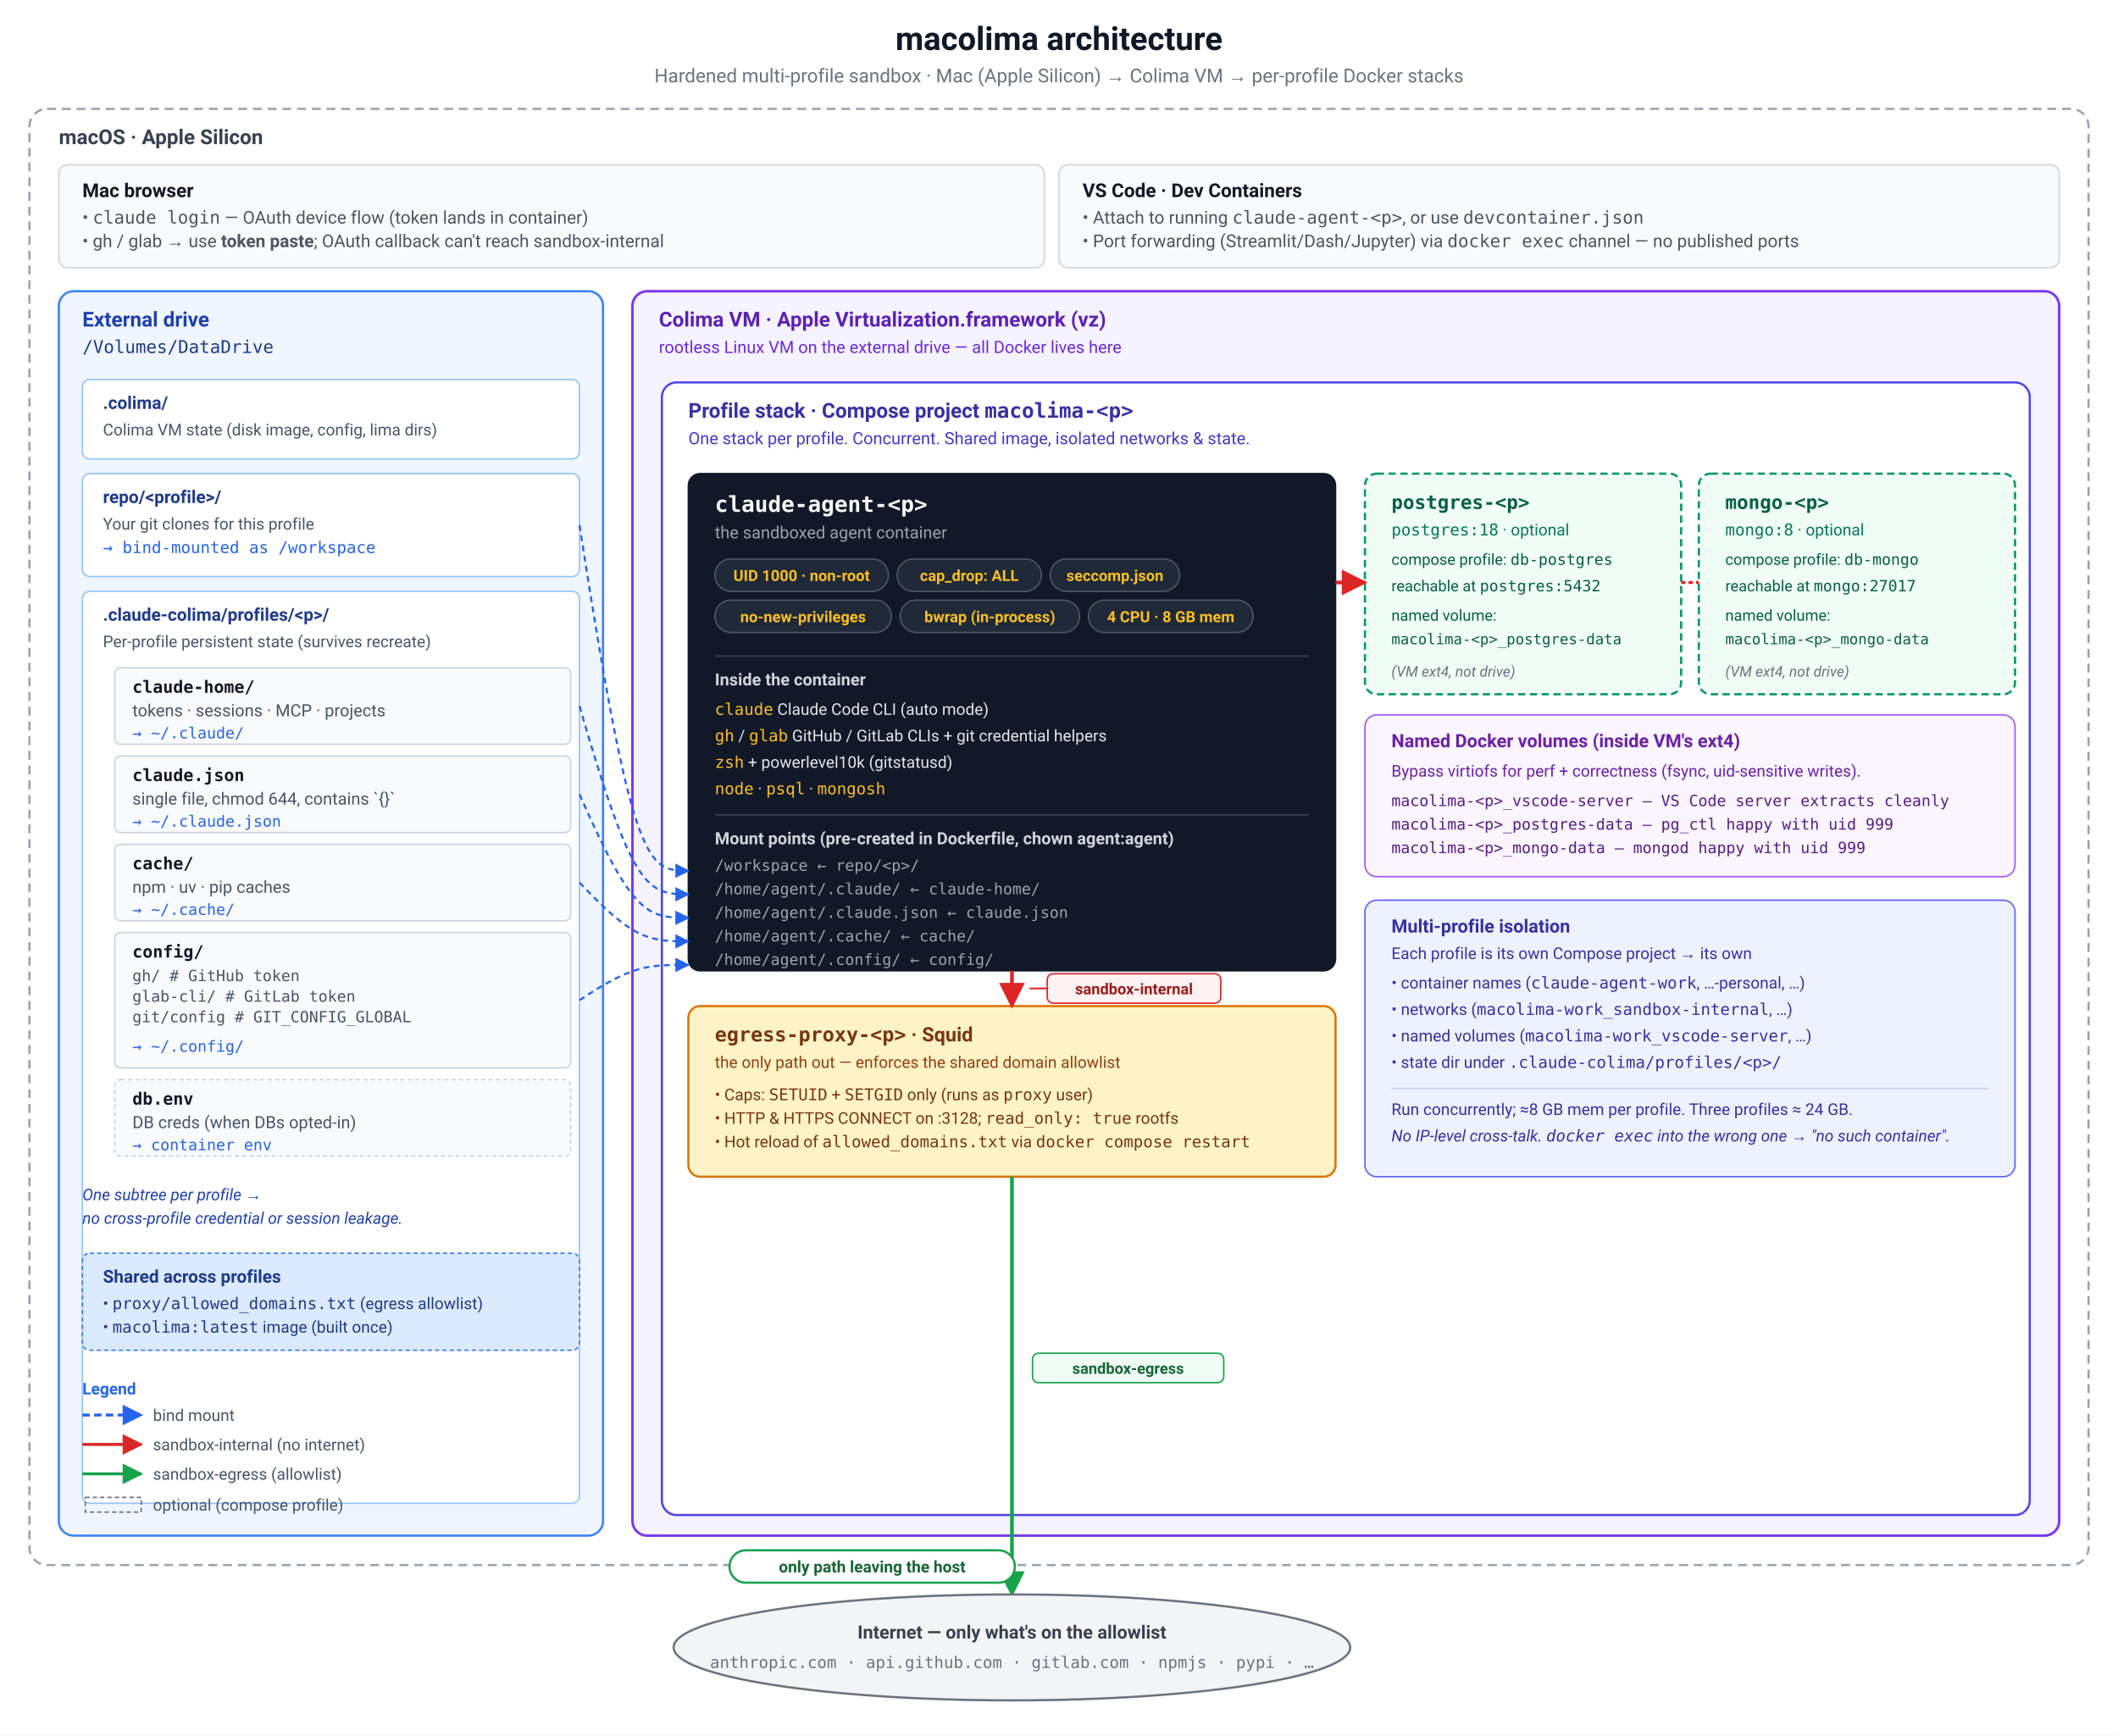
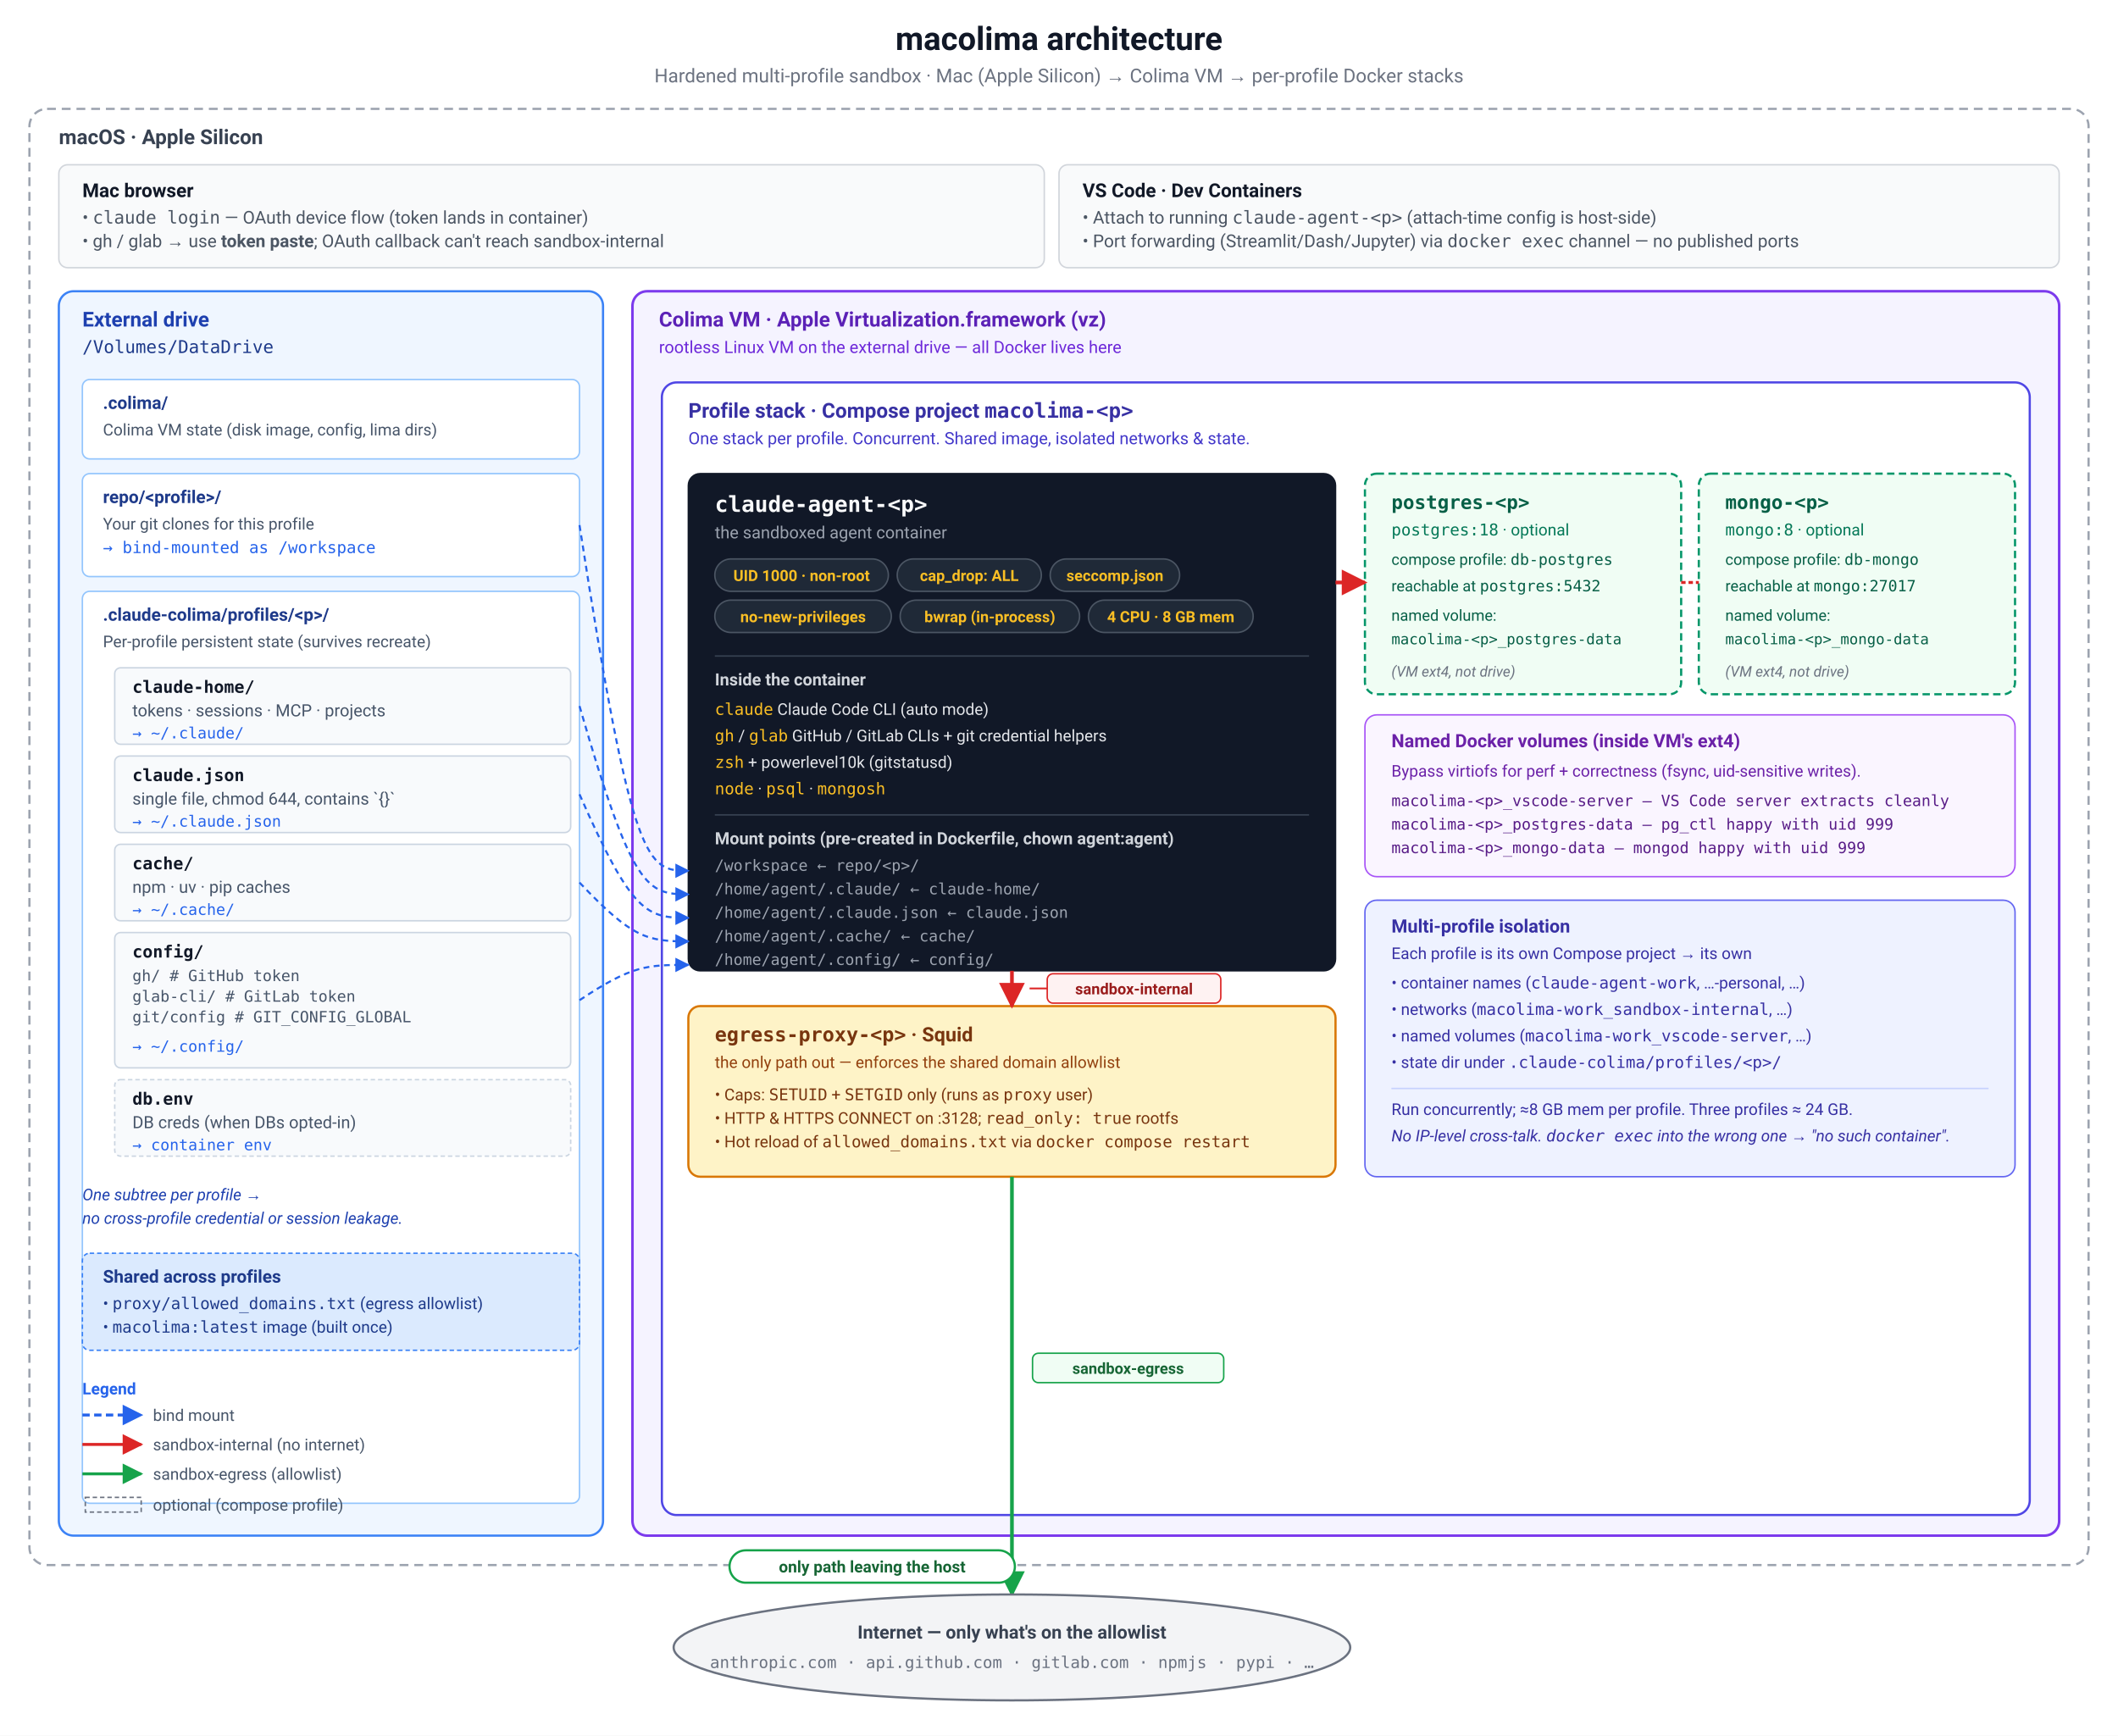
<svg xmlns="http://www.w3.org/2000/svg" viewBox="0 0 1440 1180" font-family="-apple-system, BlinkMacSystemFont, 'Segoe UI', Roboto, 'Helvetica Neue', Arial, sans-serif">
  <defs>
    <marker id="arr-gray" viewBox="0 0 10 10" refX="9" refY="5" markerWidth="7" markerHeight="7" orient="auto-start-reverse">
      <path d="M0,0 L10,5 L0,10 z" fill="#4b5563" />
    </marker>
    <marker id="arr-red" viewBox="0 0 10 10" refX="9" refY="5" markerWidth="7" markerHeight="7" orient="auto-start-reverse">
      <path d="M0,0 L10,5 L0,10 z" fill="#dc2626" />
    </marker>
    <marker id="arr-green" viewBox="0 0 10 10" refX="9" refY="5" markerWidth="7" markerHeight="7" orient="auto-start-reverse">
      <path d="M0,0 L10,5 L0,10 z" fill="#16a34a" />
    </marker>
    <marker id="arr-blue" viewBox="0 0 10 10" refX="9" refY="5" markerWidth="7" markerHeight="7" orient="auto-start-reverse">
      <path d="M0,0 L10,5 L0,10 z" fill="#2563eb" />
    </marker>
  </defs>
  <rect width="1440" height="1180" fill="#ffffff" />
  <text x="720" y="34" font-size="22" font-weight="700" text-anchor="middle" fill="#111827">macolima architecture</text>
  <text x="720" y="56" font-size="13" text-anchor="middle" fill="#6b7280">Hardened multi-profile sandbox · Mac (Apple Silicon) → Colima VM → per-profile Docker stacks</text>
  <rect x="20" y="74" width="1400" height="990" rx="12" fill="none" stroke="#9ca3af" stroke-width="1.5" stroke-dasharray="6 4" />
  <text x="40" y="98" font-size="14" font-weight="700" fill="#374151">macOS · Apple Silicon</text>
  <rect x="40" y="112" width="670" height="70" rx="6" fill="#f9fafb" stroke="#d1d5db" stroke-width="1" />
  <text x="56" y="134" font-size="13" font-weight="700" fill="#111827">Mac browser</text>
  <text x="56" y="152" font-size="12" fill="#4b5563">• <tspan font-family="'SF Mono', Menlo, Consolas, monospace">claude login</tspan> — OAuth device flow (token lands in container)</text>
  <text x="56" y="168" font-size="12" fill="#4b5563">• gh / glab → use <tspan font-weight="600">token paste</tspan>; OAuth callback can't reach sandbox-internal</text>
  <rect x="720" y="112" width="680" height="70" rx="6" fill="#f9fafb" stroke="#d1d5db" stroke-width="1" />
  <text x="736" y="134" font-size="13" font-weight="700" fill="#111827">VS Code · Dev Containers</text>
-   <text x="736" y="152" font-size="12" fill="#4b5563">• Attach to running <tspan font-family="'SF Mono', Menlo, Consolas, monospace">claude-agent-&lt;p&gt;</tspan>, or use <tspan font-family="'SF Mono', Menlo, Consolas, monospace">devcontainer.json</tspan>
-   </text>
+   <text x="736" y="152" font-size="12" fill="#4b5563">• Attach to running <tspan font-family="'SF Mono', Menlo, Consolas, monospace">claude-agent-&lt;p&gt;</tspan> (attach-time config is host-side)</text>
  <text x="736" y="168" font-size="12" fill="#4b5563">• Port forwarding (Streamlit/Dash/Jupyter) via <tspan font-family="'SF Mono', Menlo, Consolas, monospace">docker exec</tspan> channel — no published ports</text>
  <rect x="40" y="198" width="370" height="846" rx="10" fill="#eff6ff" stroke="#3b82f6" stroke-width="1.5" />
  <text x="56" y="222" font-size="14" font-weight="700" fill="#1e40af">External drive</text>
  <text x="56" y="240" font-size="12" font-family="'SF Mono', Menlo, Consolas, monospace" fill="#1e3a8a">/Volumes/DataDrive</text>
  <rect x="56" y="258" width="338" height="54" rx="5" fill="#ffffff" stroke="#93c5fd" stroke-width="1" />
  <text x="70" y="278" font-size="12" font-weight="700" fill="#1e3a8a">.colima/</text>
  <text x="70" y="296" font-size="11" fill="#475569">Colima VM state (disk image, config, lima dirs)</text>
  <rect x="56" y="322" width="338" height="70" rx="5" fill="#ffffff" stroke="#93c5fd" stroke-width="1" />
  <text x="70" y="342" font-size="12" font-weight="700" fill="#1e3a8a">repo/&lt;profile&gt;/</text>
  <text x="70" y="360" font-size="11" fill="#475569">Your git clones for this profile</text>
  <text x="70" y="376" font-size="11" fill="#2563eb" font-family="'SF Mono', Menlo, Consolas, monospace">→ bind-mounted as /workspace</text>
  <rect x="56" y="402" width="338" height="620" rx="5" fill="#ffffff" stroke="#93c5fd" stroke-width="1" />
  <text x="70" y="422" font-size="12" font-weight="700" fill="#1e3a8a">.claude-colima/profiles/&lt;p&gt;/</text>
  <text x="70" y="440" font-size="11" fill="#475569">Per-profile persistent state (survives recreate)</text>
  <g font-size="11.5" fill="#111827">
    <rect x="78" y="454" width="310" height="52" rx="4" fill="#f8fafc" stroke="#cbd5e1" />
    <text x="90" y="471" font-family="'SF Mono', Menlo, Consolas, monospace" font-weight="700">claude-home/</text>
    <text x="90" y="487" fill="#475569">tokens · sessions · MCP · projects</text>
    <text x="90" y="502" font-family="'SF Mono', Menlo, Consolas, monospace" font-size="10.5" fill="#2563eb">→ ~/.claude/</text>
    <rect x="78" y="514" width="310" height="52" rx="4" fill="#f8fafc" stroke="#cbd5e1" />
    <text x="90" y="531" font-family="'SF Mono', Menlo, Consolas, monospace" font-weight="700">claude.json</text>
    <text x="90" y="547" fill="#475569">single file, chmod 644, contains `{}`</text>
    <text x="90" y="562" font-family="'SF Mono', Menlo, Consolas, monospace" font-size="10.5" fill="#2563eb">→ ~/.claude.json</text>
    <rect x="78" y="574" width="310" height="52" rx="4" fill="#f8fafc" stroke="#cbd5e1" />
    <text x="90" y="591" font-family="'SF Mono', Menlo, Consolas, monospace" font-weight="700">cache/</text>
    <text x="90" y="607" fill="#475569">npm · uv · pip caches</text>
    <text x="90" y="622" font-family="'SF Mono', Menlo, Consolas, monospace" font-size="10.5" fill="#2563eb">→ ~/.cache/</text>
    <rect x="78" y="634" width="310" height="92" rx="4" fill="#f8fafc" stroke="#cbd5e1" />
    <text x="90" y="651" font-family="'SF Mono', Menlo, Consolas, monospace" font-weight="700">config/</text>
    <text x="90" y="667" fill="#475569" font-family="'SF Mono', Menlo, Consolas, monospace" font-size="10.5">  gh/            # GitHub token</text>
    <text x="90" y="681" fill="#475569" font-family="'SF Mono', Menlo, Consolas, monospace" font-size="10.5">  glab-cli/      # GitLab token</text>
    <text x="90" y="695" fill="#475569" font-family="'SF Mono', Menlo, Consolas, monospace" font-size="10.5">  git/config     # GIT_CONFIG_GLOBAL</text>
    <text x="90" y="715" font-family="'SF Mono', Menlo, Consolas, monospace" font-size="10.5" fill="#2563eb">→ ~/.config/</text>
    <rect x="78" y="734" width="310" height="52" rx="4" fill="#f8fafc" stroke="#cbd5e1" stroke-dasharray="3 2" />
    <text x="90" y="751" font-family="'SF Mono', Menlo, Consolas, monospace" font-weight="700">db.env</text>
    <text x="90" y="767" fill="#475569">DB creds (when DBs opted-in)</text>
    <text x="90" y="782" font-family="'SF Mono', Menlo, Consolas, monospace" font-size="10.5" fill="#2563eb">→ container env</text>
  </g>
  <text x="56" y="816" font-size="11" fill="#1e40af" font-style="italic">One subtree per profile →</text>
  <text x="56" y="832" font-size="11" fill="#1e40af" font-style="italic">no cross-profile credential or session leakage.</text>
  <rect x="56" y="852" width="338" height="66" rx="5" fill="#dbeafe" stroke="#3b82f6" stroke-dasharray="3 2" />
  <text x="70" y="872" font-size="12" font-weight="700" fill="#1e3a8a">Shared across profiles</text>
  <text x="70" y="890" font-size="11" fill="#1e3a8a">• <tspan font-family="'SF Mono', Menlo, Consolas, monospace">proxy/allowed_domains.txt</tspan> (egress allowlist)</text>
  <text x="70" y="906" font-size="11" fill="#1e3a8a">• <tspan font-family="'SF Mono', Menlo, Consolas, monospace">macolima:latest</tspan> image (built once)</text>
  <text x="56" y="948" font-size="11" fill="#2563eb" font-weight="700">Legend</text>
  <line x1="56" y1="962" x2="96" y2="962" stroke="#2563eb" stroke-width="2" stroke-dasharray="5 3" marker-end="url(#arr-blue)" />
  <text x="104" y="966" font-size="11" fill="#475569">bind mount</text>
  <line x1="56" y1="982" x2="96" y2="982" stroke="#dc2626" stroke-width="2" marker-end="url(#arr-red)" />
  <text x="104" y="986" font-size="11" fill="#475569">sandbox-internal (no internet)</text>
  <line x1="56" y1="1002" x2="96" y2="1002" stroke="#16a34a" stroke-width="2" marker-end="url(#arr-green)" />
  <text x="104" y="1006" font-size="11" fill="#475569">sandbox-egress (allowlist)</text>
  <rect x="58" y="1018" width="38" height="10" fill="none" stroke="#6b7280" stroke-dasharray="3 2" />
  <text x="104" y="1027" font-size="11" fill="#475569">optional (compose profile)</text>
  <rect x="430" y="198" width="970" height="846" rx="10" fill="#f5f3ff" stroke="#7c3aed" stroke-width="1.75" />
  <text x="448" y="222" font-size="14" font-weight="700" fill="#5b21b6">Colima VM · Apple Virtualization.framework (vz)</text>
  <text x="448" y="240" font-size="11.5" fill="#6d28d9">rootless Linux VM on the external drive — all Docker lives here</text>
  <rect x="450" y="260" width="930" height="770" rx="10" fill="#ffffff" stroke="#4f46e5" stroke-width="1.5" />
  <text x="468" y="284" font-size="14" font-weight="700" fill="#3730a3">Profile stack · Compose project <tspan font-family="'SF Mono', Menlo, Consolas, monospace">macolima-&lt;p&gt;</tspan>
  </text>
  <text x="468" y="302" font-size="11.5" fill="#4338ca">One stack per profile. Concurrent. Shared image, isolated networks &amp; state.</text>
  <rect x="468" y="322" width="440" height="338" rx="8" fill="#111827" stroke="#111827" />
  <text x="486" y="348" font-size="15" font-weight="700" fill="#f9fafb">
    <tspan font-family="'SF Mono', Menlo, Consolas, monospace">claude-agent-&lt;p&gt;</tspan>
  </text>
  <text x="486" y="366" font-size="11.5" fill="#9ca3af">the sandboxed agent container</text>
  <g font-size="10.5" font-weight="600">
    <rect x="486" y="380" width="118" height="22" rx="11" fill="#1f2937" stroke="#4b5563" />
    <text x="545" y="395" text-anchor="middle" fill="#fbbf24">UID 1000 · non-root</text>
    <rect x="610" y="380" width="98" height="22" rx="11" fill="#1f2937" stroke="#4b5563" />
    <text x="659" y="395" text-anchor="middle" fill="#fbbf24">cap_drop: ALL</text>
    <rect x="714" y="380" width="88" height="22" rx="11" fill="#1f2937" stroke="#4b5563" />
    <text x="758" y="395" text-anchor="middle" fill="#fbbf24">seccomp.json</text>
    <rect x="486" y="408" width="120" height="22" rx="11" fill="#1f2937" stroke="#4b5563" />
    <text x="546" y="423" text-anchor="middle" fill="#fbbf24">no-new-privileges</text>
    <rect x="612" y="408" width="122" height="22" rx="11" fill="#1f2937" stroke="#4b5563" />
    <text x="673" y="423" text-anchor="middle" fill="#fbbf24">bwrap (in-process)</text>
    <rect x="740" y="408" width="112" height="22" rx="11" fill="#1f2937" stroke="#4b5563" />
    <text x="796" y="423" text-anchor="middle" fill="#fbbf24">4 CPU · 8 GB mem</text>
  </g>
  <line x1="486" y1="446" x2="890" y2="446" stroke="#374151" />
  <text x="486" y="466" font-size="11.5" font-weight="700" fill="#d1d5db">Inside the container</text>
  <g font-size="11" fill="#e5e7eb">
    <text x="486" y="486">
      <tspan font-family="'SF Mono', Menlo, Consolas, monospace" fill="#fbbf24">claude</tspan>  Claude Code CLI (auto mode)</text>
    <text x="486" y="504">
      <tspan font-family="'SF Mono', Menlo, Consolas, monospace" fill="#fbbf24">gh</tspan> / <tspan font-family="'SF Mono', Menlo, Consolas, monospace" fill="#fbbf24">glab</tspan>  GitHub / GitLab CLIs + git credential helpers</text>
    <text x="486" y="522">
      <tspan font-family="'SF Mono', Menlo, Consolas, monospace" fill="#fbbf24">zsh</tspan> + powerlevel10k (gitstatusd)</text>
    <text x="486" y="540">
      <tspan font-family="'SF Mono', Menlo, Consolas, monospace" fill="#fbbf24">node</tspan> · <tspan font-family="'SF Mono', Menlo, Consolas, monospace" fill="#fbbf24">psql</tspan> · <tspan font-family="'SF Mono', Menlo, Consolas, monospace" fill="#fbbf24">mongosh</tspan>
    </text>
  </g>
  <line x1="486" y1="554" x2="890" y2="554" stroke="#374151" />
  <text x="486" y="574" font-size="11.5" font-weight="700" fill="#d1d5db">Mount points (pre-created in Dockerfile, chown agent:agent)</text>
  <g font-size="10.5" fill="#9ca3af" font-family="'SF Mono', Menlo, Consolas, monospace">
    <text x="486" y="592">/workspace                     ← repo/&lt;p&gt;/</text>
    <text x="486" y="608">/home/agent/.claude/           ← claude-home/</text>
    <text x="486" y="624">/home/agent/.claude.json       ← claude.json</text>
    <text x="486" y="640">/home/agent/.cache/            ← cache/</text>
    <text x="486" y="656">/home/agent/.config/           ← config/</text>
  </g>
  <rect x="928" y="322" width="215" height="150" rx="8" fill="#f0fdf4" stroke="#059669" stroke-width="1.5" stroke-dasharray="5 3" />
  <text x="946" y="346" font-size="13" font-weight="700" fill="#065f46">
    <tspan font-family="'SF Mono', Menlo, Consolas, monospace">postgres-&lt;p&gt;</tspan>
  </text>
  <text x="946" y="364" font-size="11" fill="#047857">
    <tspan font-family="'SF Mono', Menlo, Consolas, monospace">postgres:18</tspan> · optional</text>
  <text x="946" y="384" font-size="10.5" fill="#065f46">compose profile: <tspan font-family="'SF Mono', Menlo, Consolas, monospace">db-postgres</tspan>
  </text>
  <text x="946" y="402" font-size="10.5" fill="#065f46">reachable at <tspan font-family="'SF Mono', Menlo, Consolas, monospace">postgres:5432</tspan>
  </text>
  <text x="946" y="422" font-size="10.5" fill="#065f46">named volume:</text>
  <text x="946" y="438" font-size="10" font-family="'SF Mono', Menlo, Consolas, monospace" fill="#065f46">macolima-&lt;p&gt;_postgres-data</text>
  <text x="946" y="460" font-size="10" fill="#6b7280" font-style="italic">(VM ext4, not drive)</text>
  <rect x="1155" y="322" width="215" height="150" rx="8" fill="#f0fdf4" stroke="#059669" stroke-width="1.5" stroke-dasharray="5 3" />
  <text x="1173" y="346" font-size="13" font-weight="700" fill="#065f46">
    <tspan font-family="'SF Mono', Menlo, Consolas, monospace">mongo-&lt;p&gt;</tspan>
  </text>
  <text x="1173" y="364" font-size="11" fill="#047857">
    <tspan font-family="'SF Mono', Menlo, Consolas, monospace">mongo:8</tspan> · optional</text>
  <text x="1173" y="384" font-size="10.5" fill="#065f46">compose profile: <tspan font-family="'SF Mono', Menlo, Consolas, monospace">db-mongo</tspan>
  </text>
  <text x="1173" y="402" font-size="10.5" fill="#065f46">reachable at <tspan font-family="'SF Mono', Menlo, Consolas, monospace">mongo:27017</tspan>
  </text>
  <text x="1173" y="422" font-size="10.5" fill="#065f46">named volume:</text>
  <text x="1173" y="438" font-size="10" font-family="'SF Mono', Menlo, Consolas, monospace" fill="#065f46">macolima-&lt;p&gt;_mongo-data</text>
  <text x="1173" y="460" font-size="10" fill="#6b7280" font-style="italic">(VM ext4, not drive)</text>
  <rect x="928" y="486" width="442" height="110" rx="8" fill="#faf5ff" stroke="#a855f7" stroke-width="1" />
  <text x="946" y="508" font-size="12.5" font-weight="700" fill="#6b21a8">Named Docker volumes (inside VM's ext4)</text>
  <text x="946" y="528" font-size="11" fill="#6b21a8">Bypass virtiofs for perf + correctness (fsync, uid-sensitive writes).</text>
  <g font-size="10.5" font-family="'SF Mono', Menlo, Consolas, monospace" fill="#581c87">
    <text x="946" y="548">macolima-&lt;p&gt;_vscode-server   — VS Code server extracts cleanly</text>
    <text x="946" y="564">macolima-&lt;p&gt;_postgres-data   — pg_ctl happy with uid 999</text>
    <text x="946" y="580">macolima-&lt;p&gt;_mongo-data      — mongod happy with uid 999</text>
  </g>
  <rect x="468" y="684" width="440" height="116" rx="8" fill="#fef3c7" stroke="#d97706" stroke-width="1.5" />
  <text x="486" y="708" font-size="13.5" font-weight="700" fill="#78350f">
    <tspan font-family="'SF Mono', Menlo, Consolas, monospace">egress-proxy-&lt;p&gt;</tspan>  ·  Squid</text>
  <text x="486" y="726" font-size="11" fill="#92400e">the only path out — enforces the shared domain allowlist</text>
  <g font-size="11" fill="#78350f">
    <text x="486" y="748">• Caps: <tspan font-family="'SF Mono', Menlo, Consolas, monospace">SETUID</tspan> + <tspan font-family="'SF Mono', Menlo, Consolas, monospace">SETGID</tspan> only (runs as <tspan font-family="'SF Mono', Menlo, Consolas, monospace">proxy</tspan> user)</text>
    <text x="486" y="764">• HTTP &amp; HTTPS CONNECT on :3128; <tspan font-family="'SF Mono', Menlo, Consolas, monospace">read_only: true</tspan> rootfs</text>
    <text x="486" y="780">• Hot reload of <tspan font-family="'SF Mono', Menlo, Consolas, monospace">allowed_domains.txt</tspan> via <tspan font-family="'SF Mono', Menlo, Consolas, monospace">docker compose restart</tspan>
    </text>
  </g>
  <rect x="928" y="612" width="442" height="188" rx="8" fill="#eef2ff" stroke="#6366f1" stroke-width="1" />
  <text x="946" y="634" font-size="12.5" font-weight="700" fill="#3730a3">Multi-profile isolation</text>
  <text x="946" y="652" font-size="11" fill="#3730a3">Each profile is its own Compose project → its own</text>
  <g font-size="11" fill="#3730a3">
    <text x="946" y="672">• container names (<tspan font-family="'SF Mono', Menlo, Consolas, monospace">claude-agent-work</tspan>, …-personal, …)</text>
    <text x="946" y="690">• networks (<tspan font-family="'SF Mono', Menlo, Consolas, monospace">macolima-work_sandbox-internal</tspan>, …)</text>
    <text x="946" y="708">• named volumes (<tspan font-family="'SF Mono', Menlo, Consolas, monospace">macolima-work_vscode-server</tspan>, …)</text>
    <text x="946" y="726">• state dir under <tspan font-family="'SF Mono', Menlo, Consolas, monospace">.claude-colima/profiles/&lt;p&gt;/</tspan>
    </text>
  </g>
  <line x1="946" y1="740" x2="1352" y2="740" stroke="#c7d2fe" />
  <text x="946" y="758" font-size="11" fill="#3730a3">Run concurrently; ≈8 GB mem per profile. Three profiles ≈ 24 GB.</text>
  <text x="946" y="776" font-size="11" fill="#3730a3" font-style="italic">No IP-level cross-talk. <tspan font-family="'SF Mono', Menlo, Consolas, monospace">docker exec</tspan> into the wrong one → "no such container".</text>
  <line x1="688" y1="660" x2="688" y2="684" stroke="#dc2626" stroke-width="2.5" marker-end="url(#arr-red)" />
  <rect x="712" y="662" width="118" height="20" rx="4" fill="#fef2f2" stroke="#dc2626" stroke-width="1" />
  <text x="771" y="676" font-size="10.5" font-weight="600" text-anchor="middle" fill="#991b1b">sandbox-internal</text>
  <line x1="700" y1="672" x2="712" y2="672" stroke="#dc2626" stroke-width="1.2" />
  <line x1="908" y1="396" x2="928" y2="396" stroke="#dc2626" stroke-width="2.5" marker-end="url(#arr-red)" />
  <line x1="1143" y1="396" x2="1155" y2="396" stroke="#dc2626" stroke-width="2" stroke-dasharray="3 2" />
  <path d="M 688 800 L 688 1084" stroke="#16a34a" stroke-width="2.5" marker-end="url(#arr-green)" />
  <rect x="702" y="920" width="130" height="20" rx="4" fill="#f0fdf4" stroke="#16a34a" stroke-width="1" />
  <text x="767" y="934" font-size="10.5" font-weight="600" text-anchor="middle" fill="#166534">sandbox-egress</text>
  <rect x="496" y="1054" width="194" height="22" rx="11" fill="#ffffff" stroke="#16a34a" stroke-width="1.5" />
  <text x="593" y="1069" font-size="11" font-weight="700" text-anchor="middle" fill="#166534">only path leaving the host</text>
  <path d="M 394 357 C 430 590 440 592 468 592" stroke="#2563eb" stroke-width="1.4" stroke-dasharray="4 3" fill="none" marker-end="url(#arr-blue)" />
  <path d="M 394 480 C 430 605 440 608 468 608" stroke="#2563eb" stroke-width="1.4" stroke-dasharray="4 3" fill="none" marker-end="url(#arr-blue)" />
  <path d="M 394 540 C 430 622 440 624 468 624" stroke="#2563eb" stroke-width="1.4" stroke-dasharray="4 3" fill="none" marker-end="url(#arr-blue)" />
  <path d="M 394 600 C 430 638 440 640 468 640" stroke="#2563eb" stroke-width="1.4" stroke-dasharray="4 3" fill="none" marker-end="url(#arr-blue)" />
  <path d="M 394 680 C 430 656 440 656 468 656" stroke="#2563eb" stroke-width="1.4" stroke-dasharray="4 3" fill="none" marker-end="url(#arr-blue)" />
  <ellipse cx="688" cy="1120" rx="230" ry="36" fill="#f3f4f6" stroke="#6b7280" stroke-width="1.5" />
  <text x="688" y="1114" font-size="12.5" font-weight="700" text-anchor="middle" fill="#374151">Internet — only what's on the allowlist</text>
  <text x="688" y="1134" font-size="11" text-anchor="middle" fill="#6b7280" font-family="'SF Mono', Menlo, Consolas, monospace">anthropic.com · api.github.com · gitlab.com · npmjs · pypi · …</text>
</svg>
